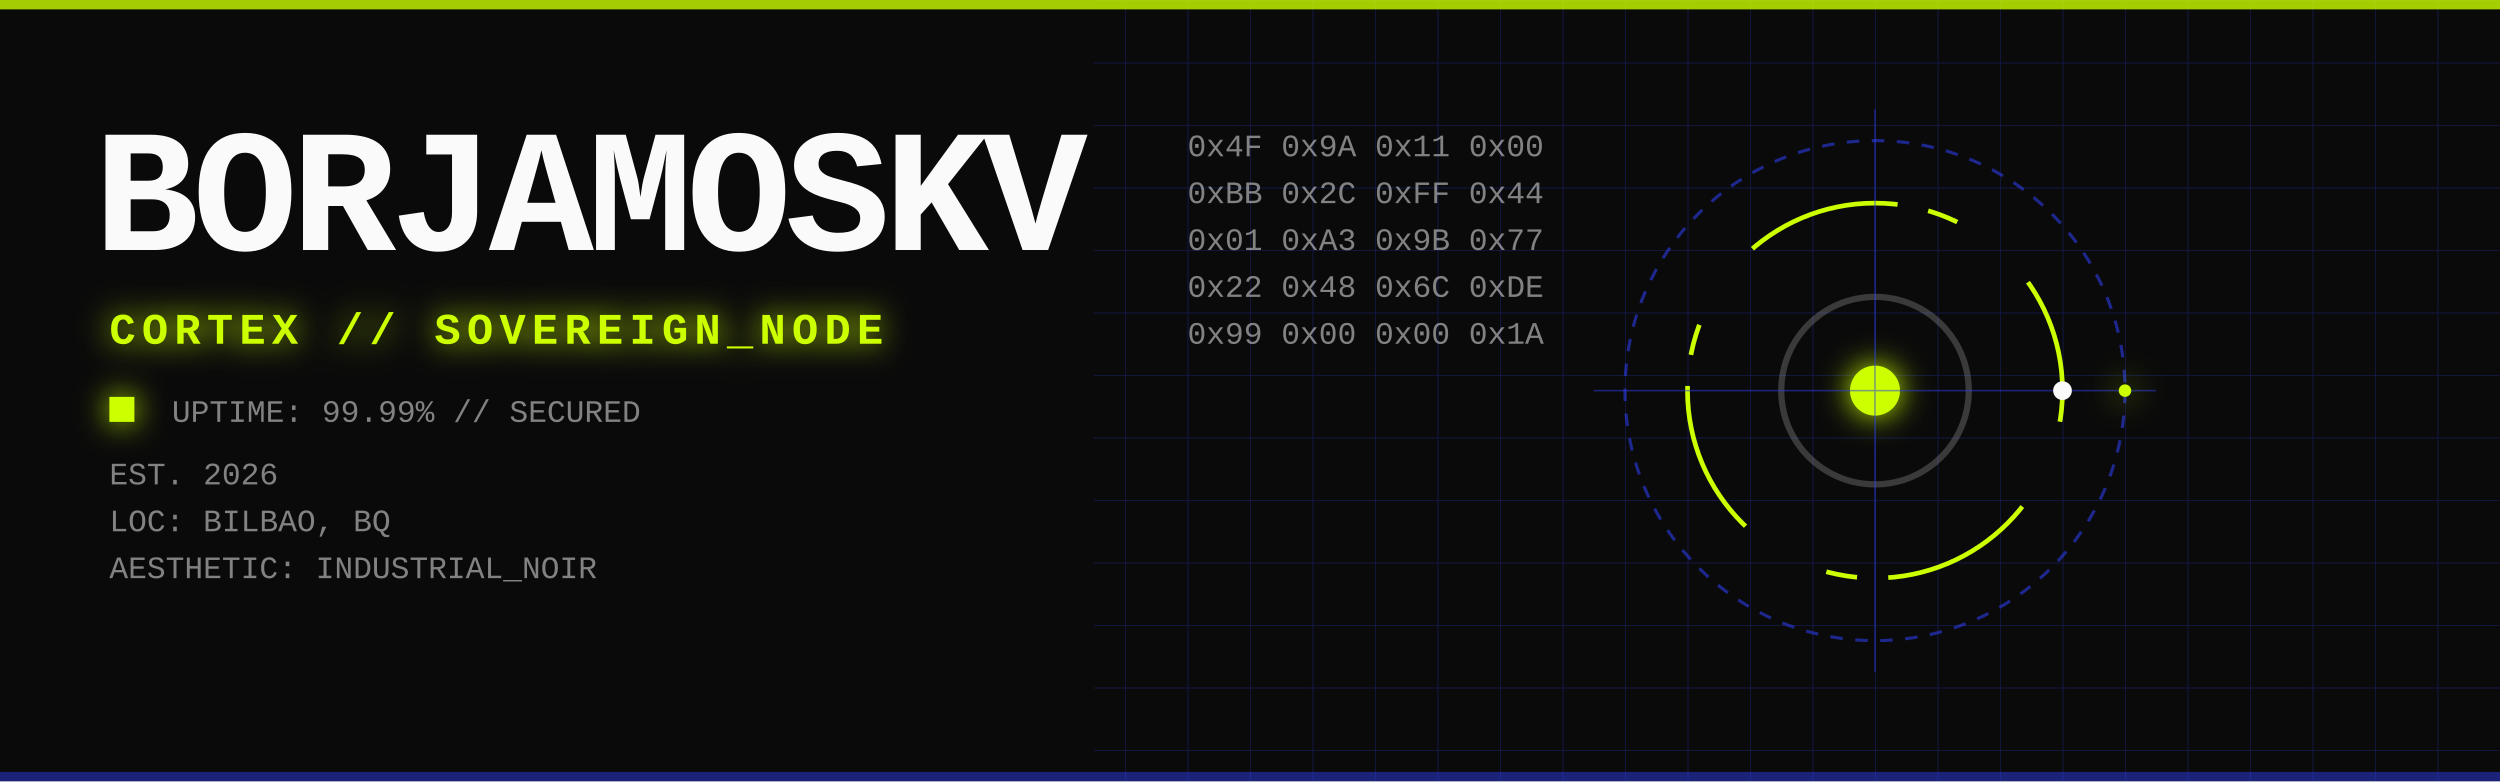
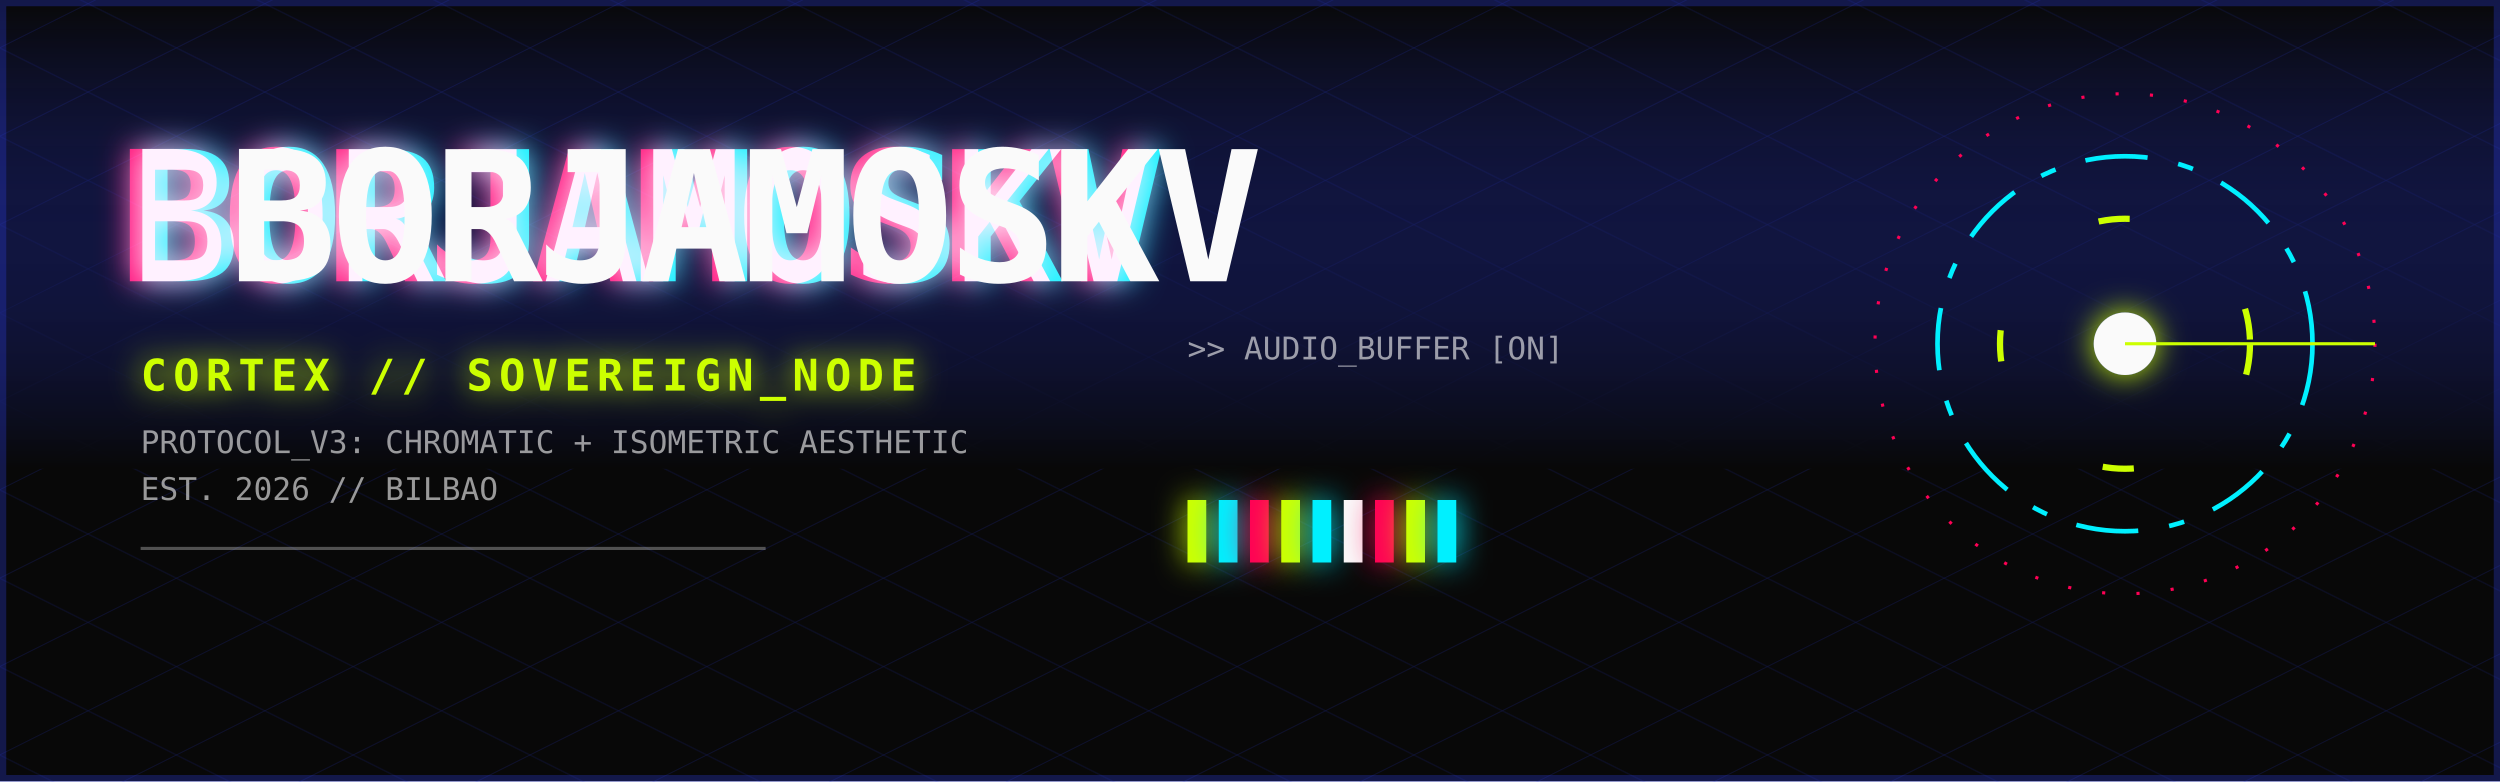
<svg xmlns="http://www.w3.org/2000/svg" width="800" height="250" viewBox="0 0 800 250">
  <defs>
    <style>
-       .bg { fill: #0A0A0A; }
+       .bg { fill: #080808; }
+       .text-hero { font-family: monospace; font-size: 58px; font-weight: bold; letter-spacing: -2px; }
+       .text-sub { font-family: monospace; font-size: 14px; font-weight: bold; fill: #CCFF00; letter-spacing: 2px; }
+       .text-micro { font-family: monospace; font-size: 10px; fill: #FAFAFA; opacity: 0.6; }
+       .glow { filter: drop-shadow(0 0 5px #CCFF00); }
+       .glow-cyan { filter: drop-shadow(0 0 5px #00F0FF); }
+       .glow-mag { filter: drop-shadow(0 0 5px #FF0055); }
+       
+       .st-cyan { fill: #00F0FF; }
+       .st-mag { fill: #FF0055; }
+       .st-neon { fill: #CCFF00; }
+       .st-white { fill: #FAFAFA; }
+       
      .grid-line { stroke: #2B3BE5; stroke-width: 0.5; opacity: 0.3; }
-       .text-hero { font-family: 'Courier New', Courier, monospace; font-size: 56px; font-weight: bold; fill: #FAFAFA; letter-spacing: -2px; }
-       .text-neon { font-family: 'Courier New', Courier, monospace; font-size: 14px; font-weight: bold; fill: #CCFF00; letter-spacing: 2px; }
-       .text-micro { font-family: 'Courier New', Courier, monospace; font-size: 10px; fill: #FAFAFA; opacity: 0.5; }
-       .glow { filter: drop-shadow(0 0 5px #CCFF00); }
-       .neon-stroke { stroke: #CCFF00; stroke-width: 1.5; fill: none; }
+       
+       @keyframes rgb-glitch-1 {
+         0%, 100% { transform: translate(0, 0); opacity: 1; }
+         10% { transform: translate(-3px, -2px); opacity: 0.8; }
+         20% { transform: translate(3px, 2px); opacity: 0.9; }
+         30% { transform: translate(-3px, 0); opacity: 1; }
+       }
+       @keyframes rgb-glitch-2 {
+         0%, 100% { transform: translate(0, 0); opacity: 1; }
+         12% { transform: translate(3px, 2px); opacity: 0.8; }
+         22% { transform: translate(-3px, -2px); opacity: 0.9; }
+         32% { transform: translate(3px, 0); opacity: 1; }
+       }
+       .rgb-c { animation: rgb-glitch-1 3.5s infinite; mix-blend-mode: screen; }
+       .rgb-m { animation: rgb-glitch-2 3.2s infinite; mix-blend-mode: screen; }
+       
    </style>
-     <pattern id="grid" width="20" height="20" patternUnits="userSpaceOnUse">
-       <path d="M 20 0 L 0 0 0 20" fill="none" class="grid-line" />
+     <pattern id="iso-grid" width="40" height="40" patternUnits="userSpaceOnUse" patternTransform="scale(1, 0.5) rotate(45)">
+       <path d="M 40 0 L 0 0 0 40" fill="none" class="grid-line" />
    </pattern>
+     <linearGradient id="fade" x1="0%" y1="100%" x2="0%" y2="0%">
+       <stop offset="0%" stop-color="#080808" stop-opacity="1" />
+       <stop offset="100%" stop-color="#2B3BE5" stop-opacity="0" />
+     </linearGradient>
  </defs>
  <rect width="800" height="250" class="bg" />
-   <rect x="350" y="0" width="450" height="250" fill="url(#grid)">
-     <animate attributeName="opacity" values="0.2;0.8;0.2" dur="4s" repeatCount="indefinite" />
-   </rect>
-   <g transform="translate(30, 80)">
-     <text x="0" y="0" class="text-hero">
-       <tspan>BORJAMOSKV</tspan>
-       <animate attributeName="opacity" values="1;0.8;1;0.3;1" dur="3s" repeatCount="indefinite" />
-       <animate attributeName="x" values="0;2;-2;0" dur="3s" repeatCount="indefinite" />
+   <g transform="translate(0, 100)">
+     <rect x="-800" y="-800" width="2400" height="2400" fill="url(#iso-grid)">
+       <animate attributeName="y" values="-800;-760" dur="2s" repeatCount="indefinite" />
+     </rect>
+     <rect x="0" y="-100" width="800" height="150" fill="url(#fade)" />
+   </g>
+   <g transform="translate(40, 90)">
+     <text x="-2" y="0" class="text-hero st-mag rgb-m glow-mag">BORJAMOSKV</text>
+     <text x="2" y="0" class="text-hero st-cyan rgb-c glow-cyan">BORJAMOSKV</text>
+     <text x="0" y="0" class="text-hero st-white">
+       <animate attributeName="opacity" values="1;0.9;1;0.4;1" dur="4s" repeatCount="indefinite" />
+        BORJAMOSKV
    </text>
-     <text x="5" y="30" class="text-neon glow">CORTEX // SOVEREIGN_NODE</text>
-     <rect x="5" y="47" width="8" height="8" fill="#CCFF00" class="glow">
-       <animate attributeName="opacity" values="1;0;1" dur="0.8s" repeatCount="indefinite" />
-     </rect>
-     <text x="25" y="55" class="text-micro">UPTIME: 99.99% // SECURED</text>
-     <text x="5" y="75" class="text-micro">EST. 2026</text>
-     <text x="5" y="90" class="text-micro">LOC: BILBAO, BQ</text>
-     <text x="5" y="105" class="text-micro">AESTHETIC: INDUSTRIAL_NOIR</text>
+     <text x="5" y="35" class="text-sub glow">CORTEX // SOVEREIGN_NODE</text>
+     <text x="5" y="55" class="text-micro">PROTOCOL_V3: CHROMATIC + ISOMETRIC AESTHETIC</text>
+     <text x="5" y="70" class="text-micro">EST. 2026 // BILBAO</text>
+     <rect x="5" y="85" width="200" height="1" fill="#FAFAFA" opacity="0.3" />
  </g>
-   <g transform="translate(600, 125)">
-     <circle cx="0" cy="0" r="80" stroke="#2B3BE5" stroke-width="1" fill="none" stroke-dasharray="4 4" opacity="0.6">
-       <animateTransform attributeName="transform" type="rotate" from="0" to="360" dur="20s" repeatCount="indefinite" />
-     </circle>
-     <circle cx="0" cy="0" r="60" class="neon-stroke" stroke-dasharray="10 30 50 10">
-       <animateTransform attributeName="transform" type="rotate" from="0" to="-360" dur="10s" repeatCount="indefinite" />
-     </circle>
-     <circle cx="0" cy="0" r="30" stroke="#FAFAFA" stroke-width="2" fill="none" opacity="0.2" />
-     <circle cx="0" cy="0" r="8" fill="#CCFF00" class="glow">
-       <animate attributeName="r" values="4;10;4" dur="2s" repeatCount="indefinite" />
-     </circle>
-     <path d="M -90 0 L 90 0 M 0 -90 L 0 90" stroke="#2B3BE5" stroke-width="0.5" opacity="0.5" />
-     <g>
-       <animateTransform attributeName="transform" type="rotate" from="0" to="360" dur="3s" repeatCount="indefinite" />
-       <circle cx="60" cy="0" r="3" fill="#FAFAFA" />
-     </g>
-     <g>
-       <animateTransform attributeName="transform" type="rotate" from="180" to="-180" dur="5s" repeatCount="indefinite" />
-       <circle cx="80" cy="0" r="2" fill="#CCFF00" class="glow" />
+   <g transform="translate(380, 150)">
+     <text x="0" y="-35" class="text-micro" fill="#CCFF00">&gt;&gt; AUDIO_BUFFER [ON]</text>
+     <g transform="translate(0, 10)">
+       <rect x="0" y="0" width="6" height="20" fill="#CCFF00" class="glow">
+         <animate attributeName="y" values="0;-40;0" dur="0.4s" repeatCount="indefinite" />
+         <animate attributeName="height" values="20;60;20" dur="0.4s" repeatCount="indefinite" />
+       </rect>
+       <rect x="10" y="0" width="6" height="20" fill="#00F0FF" class="glow-cyan">
+         <animate attributeName="y" values="0;-25;0" dur="0.3s" repeatCount="indefinite" />
+         <animate attributeName="height" values="20;45;20" dur="0.3s" repeatCount="indefinite" />
+       </rect>
+       <rect x="20" y="0" width="6" height="20" fill="#FF0055" class="glow-mag">
+         <animate attributeName="y" values="0;-50;0" dur="0.5s" repeatCount="indefinite" />
+         <animate attributeName="height" values="20;70;20" dur="0.5s" repeatCount="indefinite" />
+       </rect>
+       <rect x="30" y="0" width="6" height="20" fill="#CCFF00" class="glow">
+         <animate attributeName="y" values="0;-15;0" dur="0.25s" repeatCount="indefinite" />
+         <animate attributeName="height" values="20;35;20" dur="0.25s" repeatCount="indefinite" />
+       </rect>
+       <rect x="40" y="0" width="6" height="20" fill="#00F0FF" class="glow-cyan">
+         <animate attributeName="y" values="0;-55;0" dur="0.6s" repeatCount="indefinite" />
+         <animate attributeName="height" values="20;75;20" dur="0.6s" repeatCount="indefinite" />
+       </rect>
+       <rect x="50" y="0" width="6" height="20" fill="#FAFAFA">
+         <animate attributeName="y" values="0;-35;0" dur="0.45s" repeatCount="indefinite" />
+         <animate attributeName="height" values="20;55;20" dur="0.45s" repeatCount="indefinite" />
+       </rect>
+       <rect x="60" y="0" width="6" height="20" fill="#FF0055" class="glow-mag">
+         <animate attributeName="y" values="0;-45;0" dur="0.5s" repeatCount="indefinite" />
+         <animate attributeName="height" values="20;65;20" dur="0.5s" repeatCount="indefinite" />
+       </rect>
+       <rect x="70" y="0" width="6" height="20" fill="#CCFF00" class="glow">
+         <animate attributeName="y" values="0;-20;0" dur="0.35s" repeatCount="indefinite" />
+         <animate attributeName="height" values="20;40;20" dur="0.35s" repeatCount="indefinite" />
+       </rect>
+       <rect x="80" y="0" width="6" height="20" fill="#00F0FF" class="glow-cyan">
+         <animate attributeName="y" values="0;-60;0" dur="0.65s" repeatCount="indefinite" />
+         <animate attributeName="height" values="20;80;20" dur="0.65s" repeatCount="indefinite" />
+       </rect>
    </g>
  </g>
-   <g transform="translate(380, 50)" class="text-micro">
-     <text y="0">
-       <tspan x="0">0x4F 0x9A 0x11 0x00</tspan>
-       <tspan x="0" dy="15">0xBB 0x2C 0xFF 0x44</tspan>
-       <tspan x="0" dy="15">0x01 0xA3 0x9B 0x77</tspan>
-       <tspan x="0" dy="15">0x22 0x48 0x6C 0xDE</tspan>
-       <tspan x="0" dy="15">0x99 0x00 0x00 0x1A</tspan>
-       <animate attributeName="opacity" values="0.2;1;0.2" dur="1.5s" repeatCount="indefinite" />
-     </text>
+   <g transform="translate(680, 110)">
+     <circle cx="0" cy="0" r="10" fill="#FAFAFA" class="glow">
+       <animate attributeName="r" values="8;12;8" dur="1s" repeatCount="indefinite" />
+     </circle>
+     <circle cx="0" cy="0" r="40" stroke="#CCFF00" stroke-width="2" fill="none" stroke-dasharray="10 50">
+       <animateTransform attributeName="transform" type="rotate" from="0" to="360" dur="5s" repeatCount="indefinite" />
+     </circle>
+     <circle cx="0" cy="0" r="60" stroke="#00F0FF" stroke-width="1.5" fill="none" stroke-dasharray="20 10 5 10">
+       <animateTransform attributeName="transform" type="rotate" from="0" to="-360" dur="8s" repeatCount="indefinite" />
+     </circle>
+     <circle cx="0" cy="0" r="80" stroke="#FF0055" stroke-width="1" fill="none" stroke-dasharray="1 10">
+       <animateTransform attributeName="transform" type="rotate" from="0" to="360" dur="15s" repeatCount="indefinite" />
+     </circle>
+     <line x1="0" y1="0" x2="80" y2="0" stroke="#CCFF00" stroke-width="1">
+       <animateTransform attributeName="transform" type="rotate" from="0" to="360" dur="3s" repeatCount="indefinite" />
+     </line>
  </g>
-   <rect x="0" y="0" width="800" height="3" fill="#CCFF00" opacity="0.8" />
-   <rect x="0" y="247" width="800" height="3" fill="#2B3BE5" opacity="0.5" />
-   <line x1="300" y1="0" x2="300" y2="250" stroke="#CCFF00" stroke-width="2" opacity="0.5" class="glow">
-     <animate attributeName="x1" values="300;800;300" dur="4s" repeatCount="indefinite" />
-     <animate attributeName="x2" values="300;800;300" dur="4s" repeatCount="indefinite" />
+   <rect x="0" y="0" width="800" height="250" fill="none" stroke="#2B3BE5" stroke-width="4" opacity="0.3" />
+   <line x1="0" y1="0" x2="800" y2="0" stroke="#CCFF00" stroke-width="4" class="glow">
+     <animate attributeName="y1" values="0;250;0" dur="6s" repeatCount="indefinite" />
+     <animate attributeName="y2" values="0;250;0" dur="6s" repeatCount="indefinite" />
  </line>
</svg>
